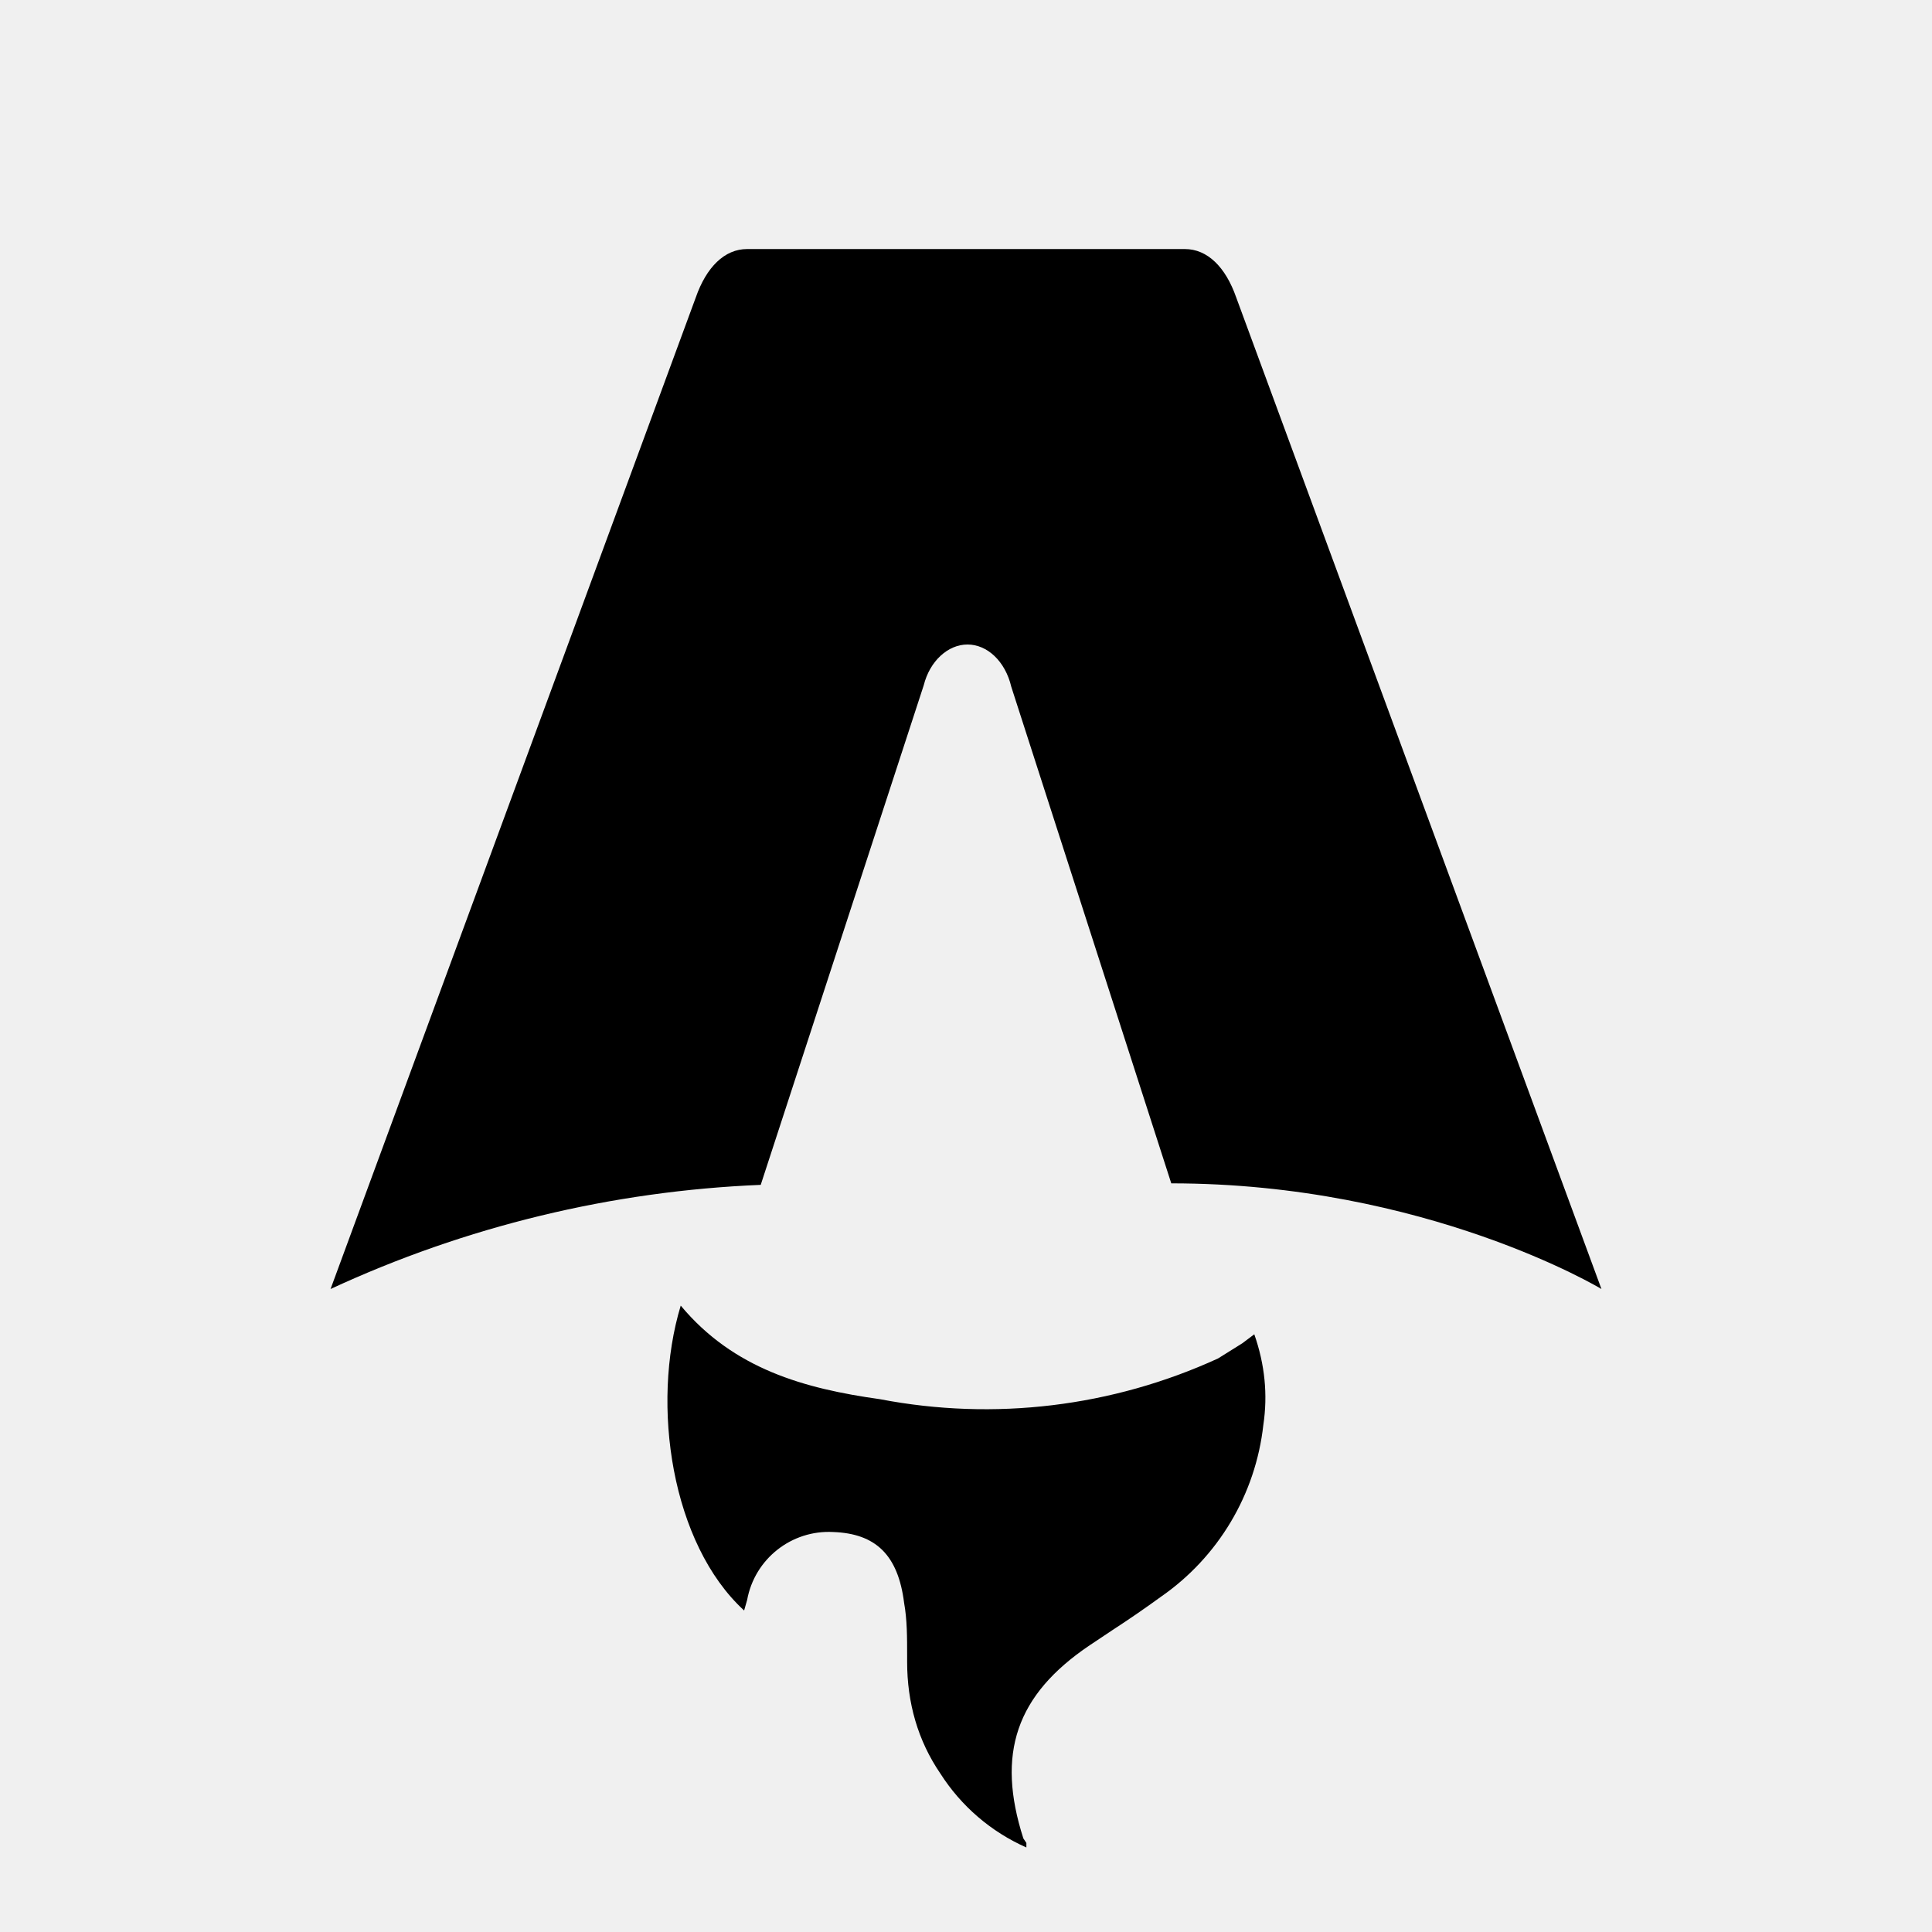
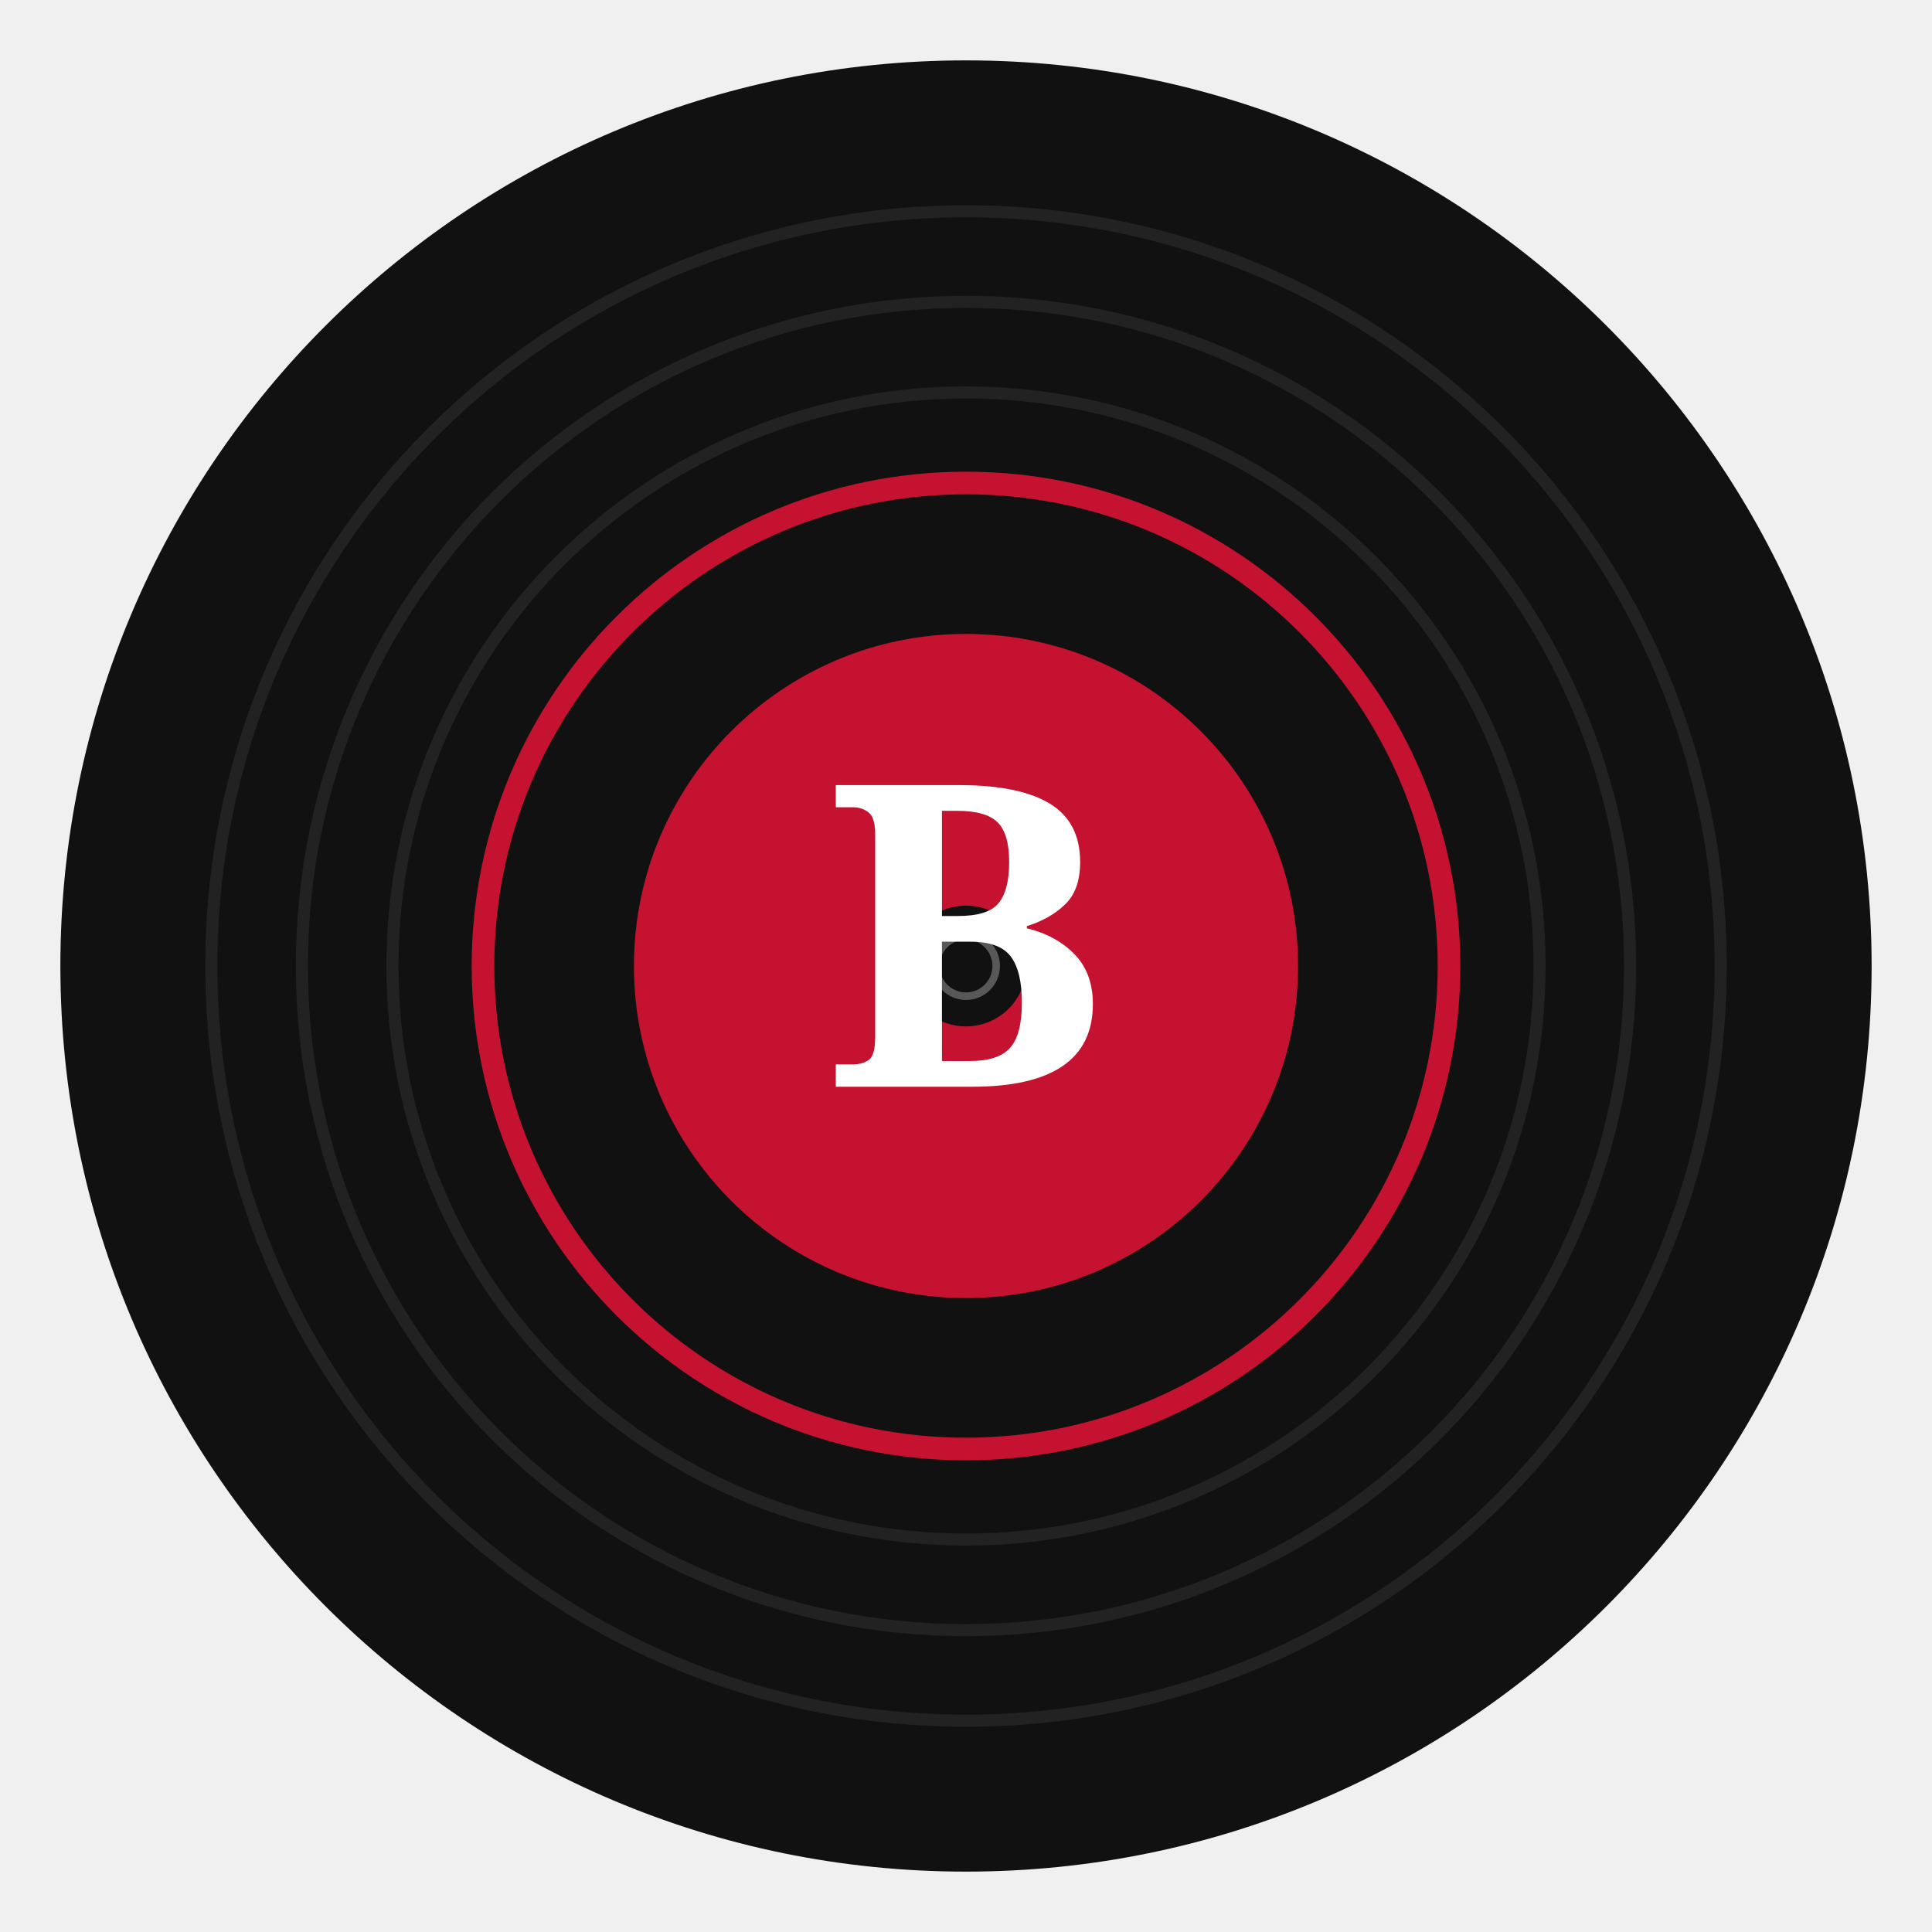
- <svg xmlns="http://www.w3.org/2000/svg" fill="none" viewBox="0 0 128 128">
-   <path d="M50.4 78.5a75.1 75.1 0 0 0-28.5 6.9l24.2-65.7c.7-2 1.9-3.2 3.4-3.2h29c1.5 0 2.7 1.2 3.4 3.2l24.2 65.7s-11.6-7-28.5-7L67 45.5c-.4-1.7-1.6-2.8-2.9-2.8-1.3 0-2.5 1.1-2.9 2.7L50.4 78.5Zm-1.1 28.2Zm-4.2-20.2c-2 6.6-.6 15.8 4.2 20.2a17.5 17.5 0 0 1 .2-.7 5.5 5.5 0 0 1 5.7-4.5c2.8.1 4.3 1.5 4.7 4.7.2 1.1.2 2.3.2 3.5v.4c0 2.7.7 5.2 2.2 7.4a13 13 0 0 0 5.7 4.9v-.3l-.2-.3c-1.8-5.6-.5-9.5 4.4-12.8l1.5-1a73 73 0 0 0 3.2-2.2 16 16 0 0 0 6.8-11.4c.3-2 .1-4-.6-6l-.8.6-1.6 1a37 37 0 0 1-22.4 2.7c-5-.7-9.7-2-13.2-6.2Z" />
-   <style>
-         path { fill: #000; }
-         @media (prefers-color-scheme: dark) {
-             path { fill: #FFF; }
-         }
-     </style>
+ <svg xmlns="http://www.w3.org/2000/svg" viewBox="0 0 128 128">
+   <circle cx="64" cy="64" r="60" fill="#111" />
+   <circle cx="64" cy="64" r="50" fill="none" stroke="#222" stroke-width="0.8" />
+   <circle cx="64" cy="64" r="44" fill="none" stroke="#222" stroke-width="0.8" />
+   <circle cx="64" cy="64" r="38" fill="none" stroke="#222" stroke-width="0.8" />
+   <circle cx="64" cy="64" r="32" fill="none" stroke="#c41230" stroke-width="1.5" />
+   <circle cx="64" cy="64" r="22" fill="#c41230" />
+   <circle cx="64" cy="64" r="4" fill="#111" />
+   <text x="64" y="72" text-anchor="middle" font-family="Georgia, serif" font-weight="700" font-size="28" fill="#fff">B</text>
+   <circle cx="64" cy="64" r="2" fill="none" stroke="rgba(255,255,255,0.3)" stroke-width="0.5" />
</svg>
